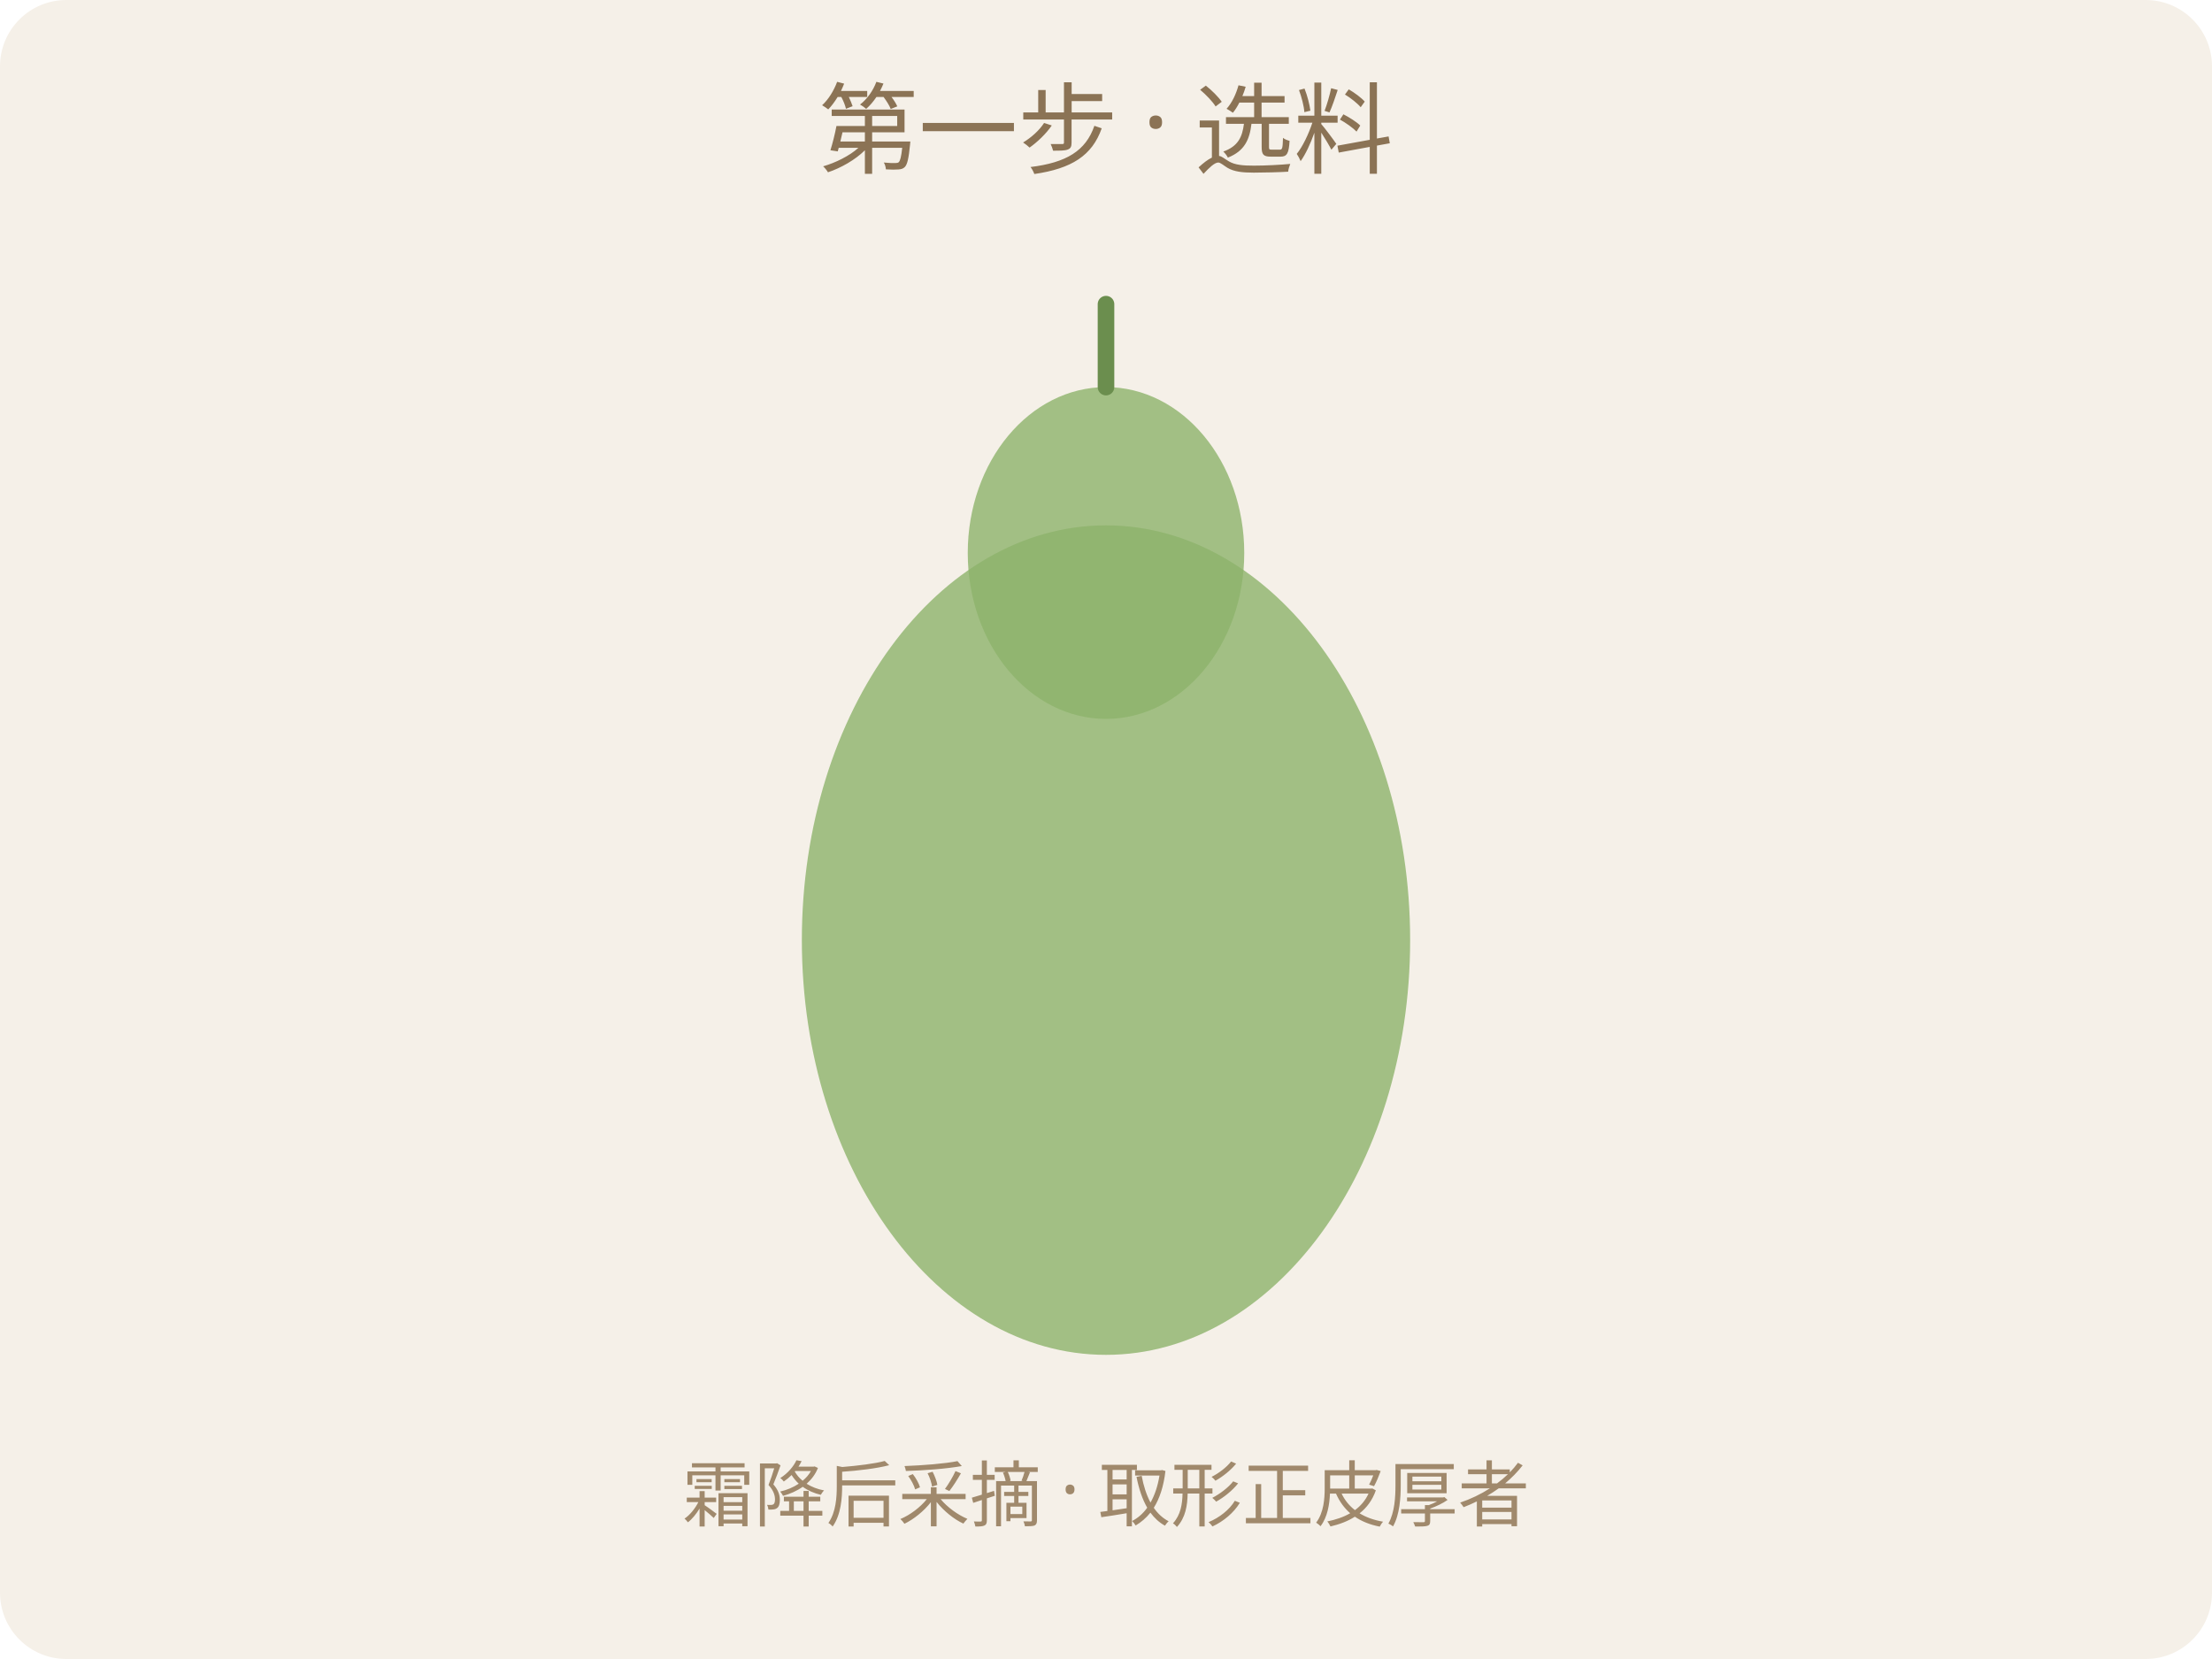
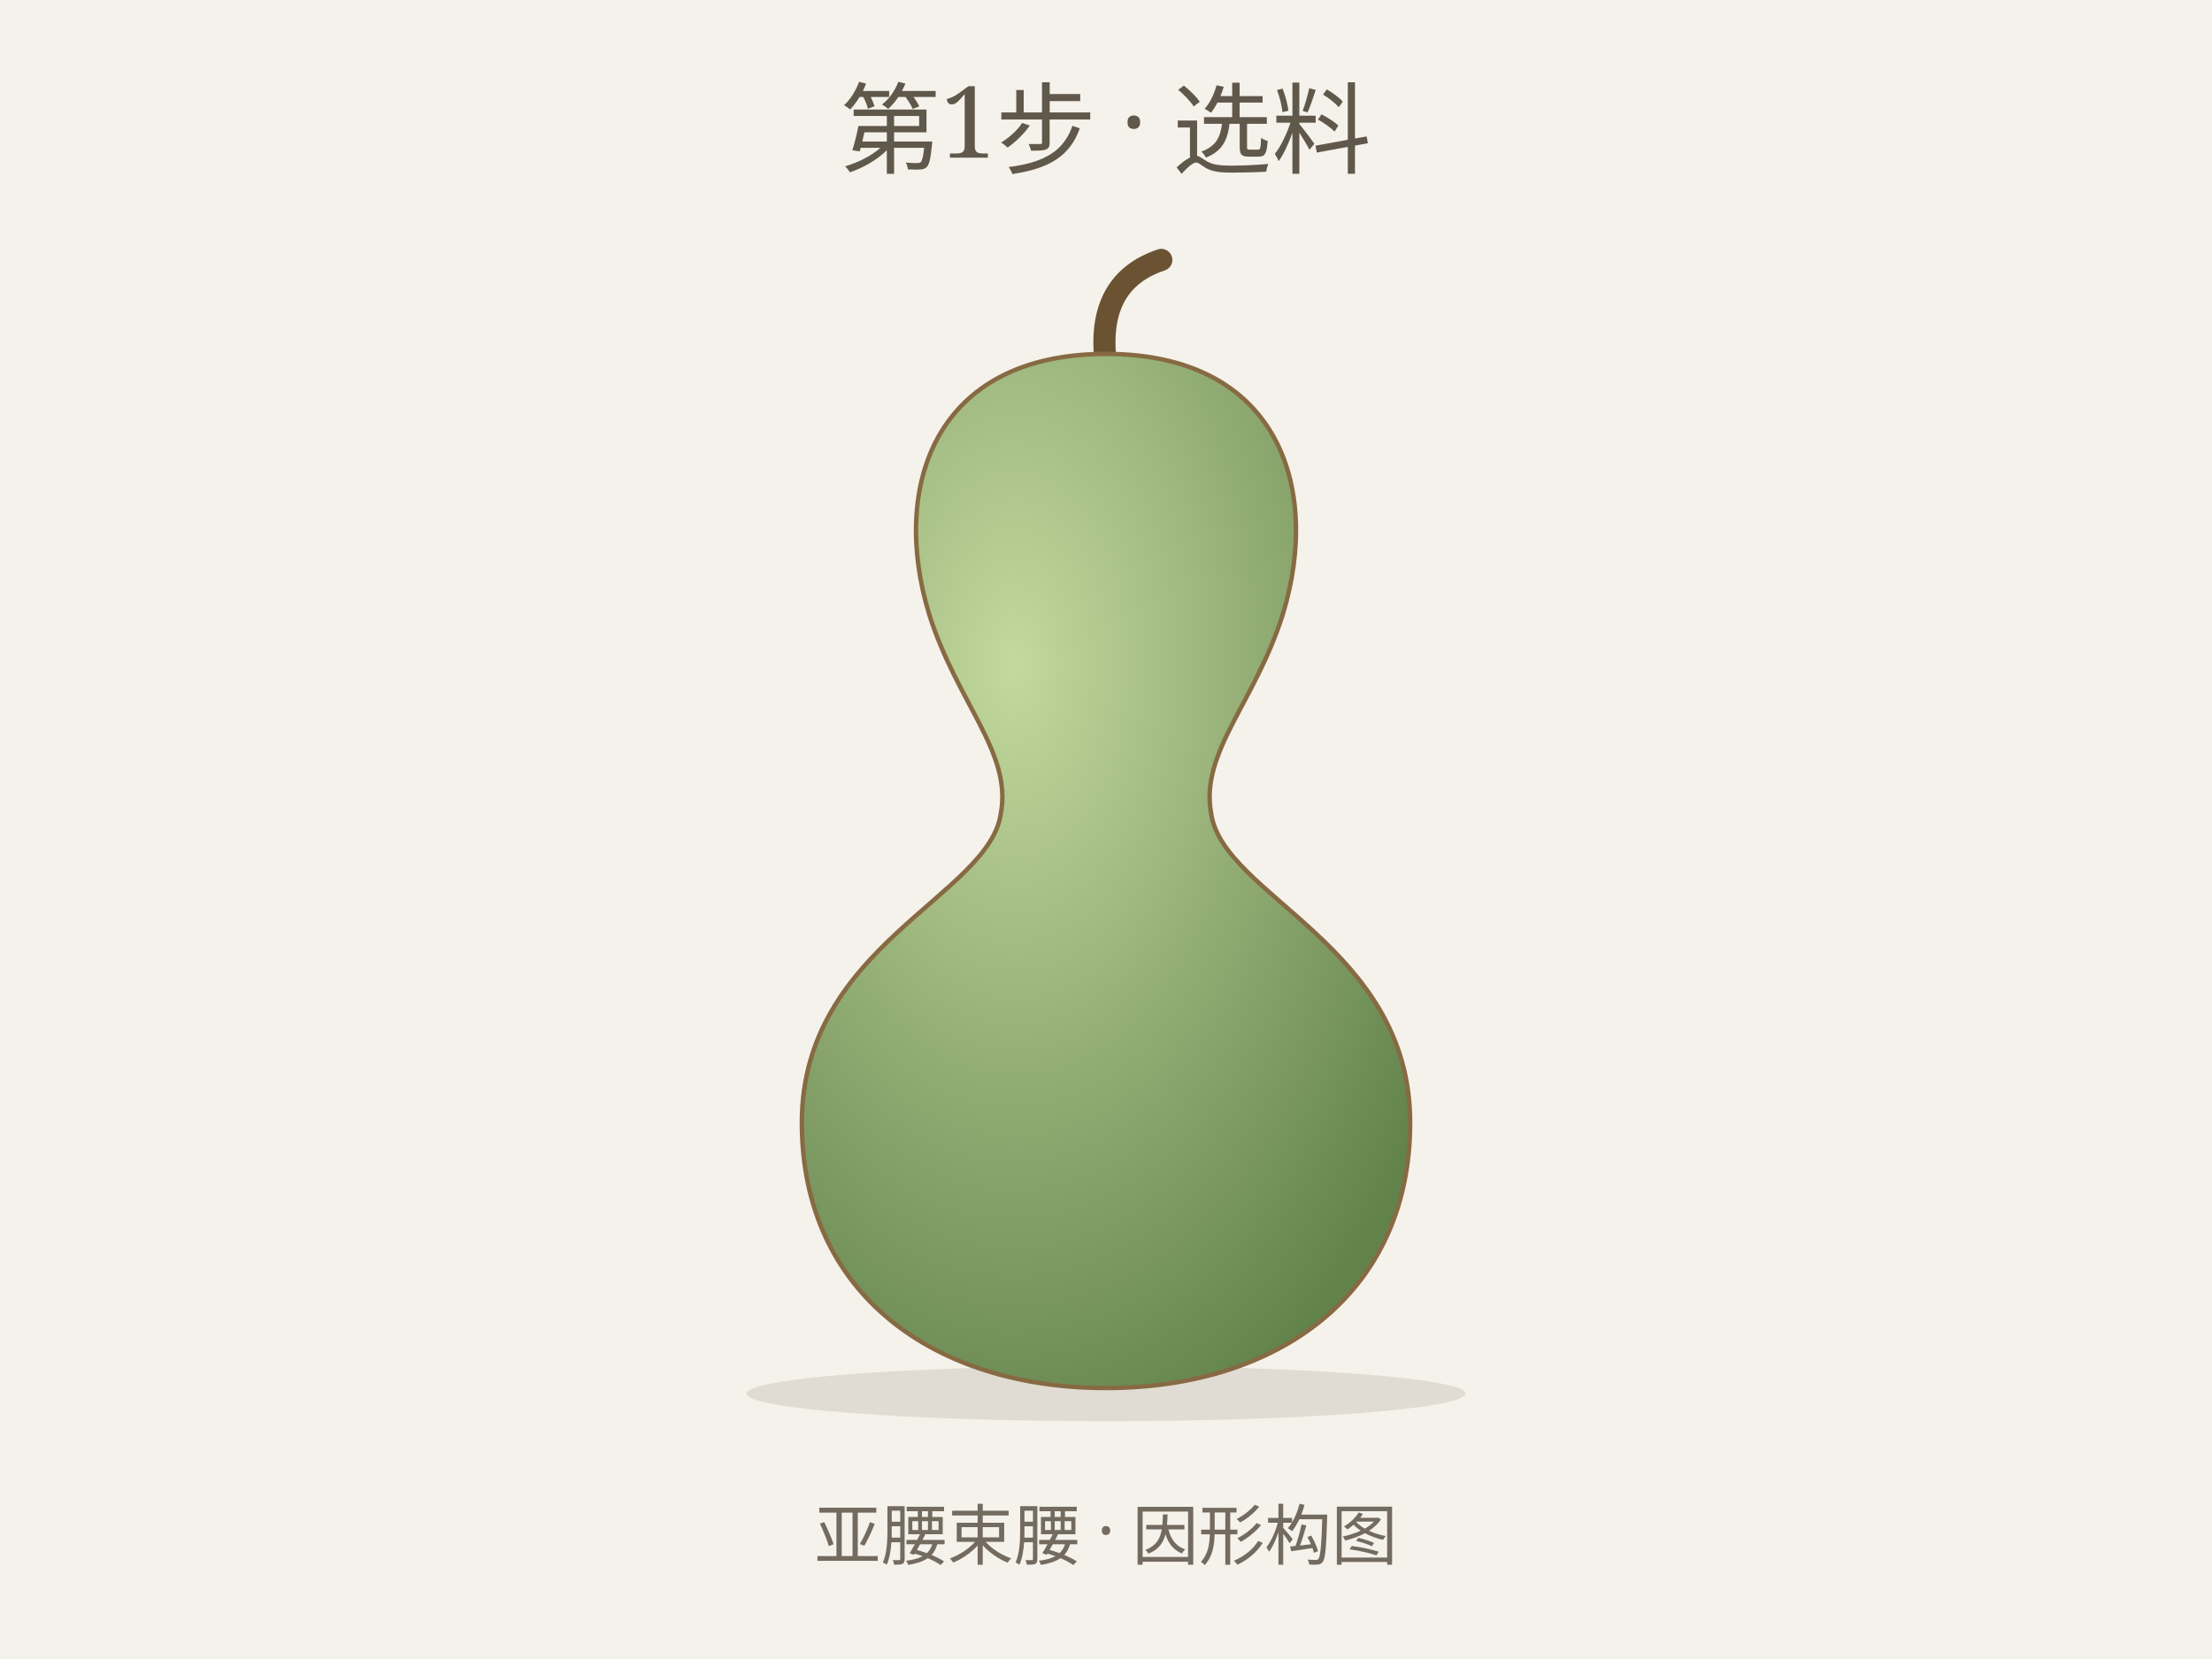
- <svg xmlns="http://www.w3.org/2000/svg" viewBox="0 0 400 300" fill="none">
-   <rect width="400" height="300" rx="12" fill="#F5F0E8" />
-   <text x="200" y="30" text-anchor="middle" font-family="serif" font-size="18" fill="#8B7355">第一步 · 选料</text>
-   <ellipse cx="200" cy="170" rx="55" ry="75" fill="#8DB36B" opacity="0.8" />
-   <ellipse cx="200" cy="100" rx="25" ry="30" fill="#8DB36B" opacity="0.8" />
-   <line x1="200" y1="70" x2="200" y2="55" stroke="#6B8E4E" stroke-width="3" stroke-linecap="round" />
-   <text x="200" y="275" text-anchor="middle" font-family="sans-serif" font-size="13" fill="#A0896C">霜降后采摘 · 取形正皮厚者</text>
+ <svg xmlns="http://www.w3.org/2000/svg" viewBox="0 0 400 300" role="img" aria-label="东昌葫芦：选料">
+   <defs>
+     <radialGradient id="shell" cx="35%" cy="30%" r="80%">
+       <stop stop-color="#c3d99d" />
+       <stop offset="1" stop-color="#62824c" />
+     </radialGradient>
+   </defs>
+   <rect width="400" height="300" fill="#F5F2EB" />
+   <text x="200" y="30" text-anchor="middle" font-family="serif" font-size="18" fill="#61584C">第1步 · 选料</text>
+   <ellipse cx="200" cy="252" rx="65" ry="5" fill="#736049" opacity=".15" />
+   <path d="M200 66 Q198 51 210 47" fill="none" stroke="#6b5233" stroke-width="4" stroke-linecap="round" />
+   <path d="M200 64 C169 64 161 88 168 111 C173 127 183 136 181 147 C179 162 145 171 145 203 C145 234 169 251 200 251 C231 251 255 234 255 203 C255 171 221 162 219 147 C217 136 227 127 232 111 C239 88 231 64 200 64 Z" fill="url(#shell)" stroke="#876a43" stroke-width=".8" />
+   <text x="200" y="282" text-anchor="middle" font-family="sans-serif" font-size="12" fill="#746B60">亚腰束腰 · 因形构图</text>
</svg>
